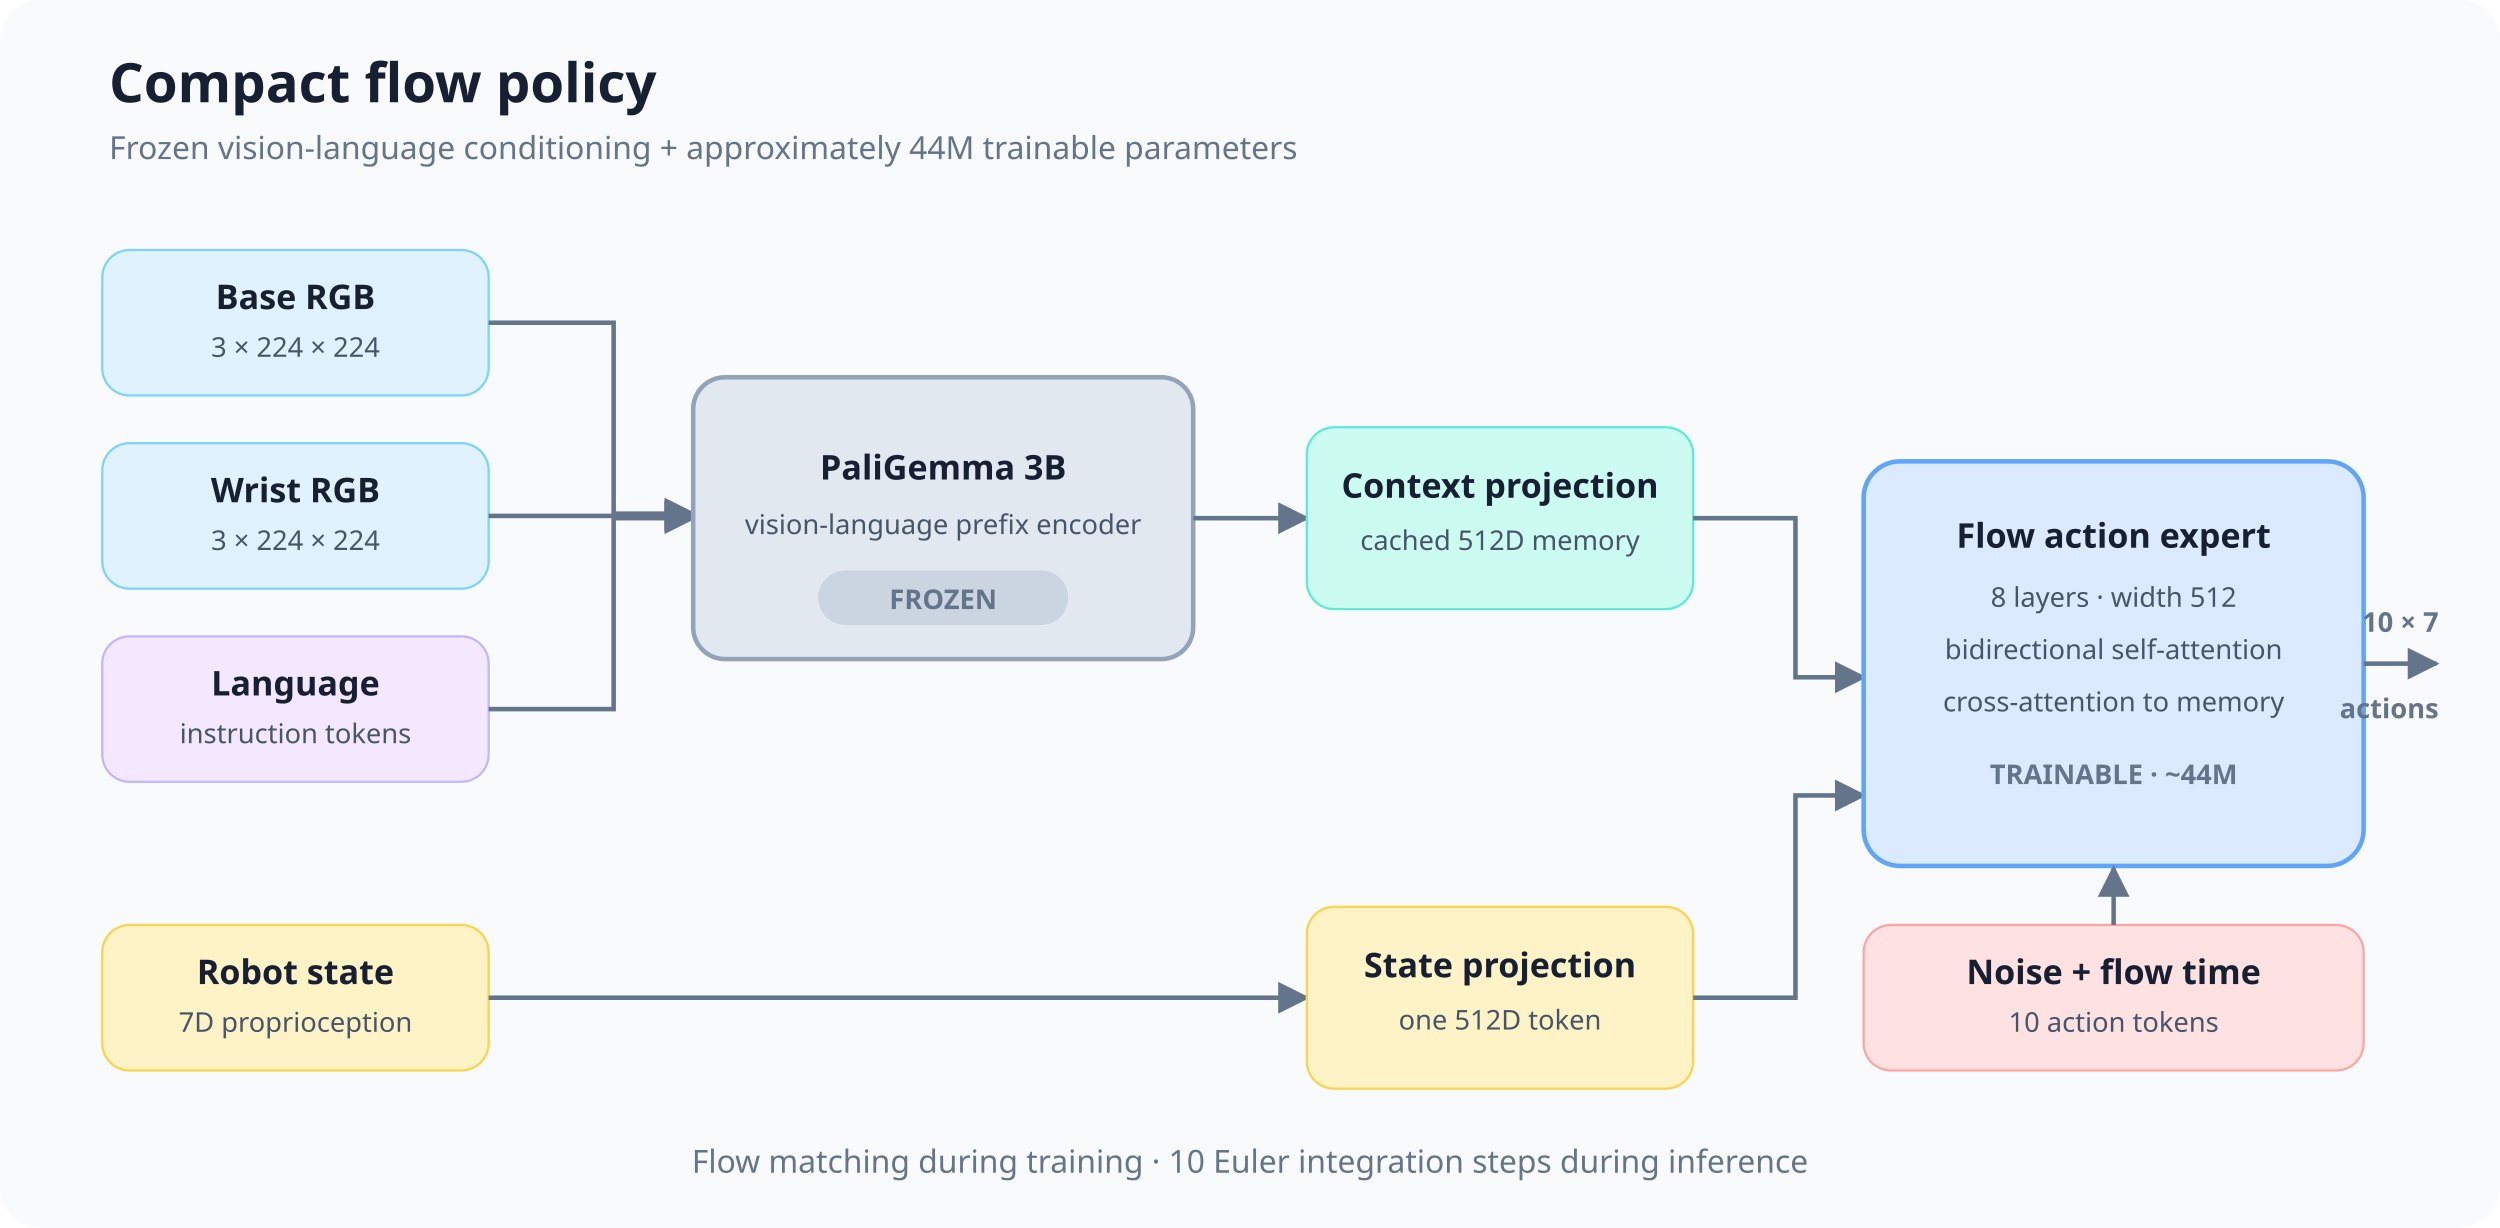
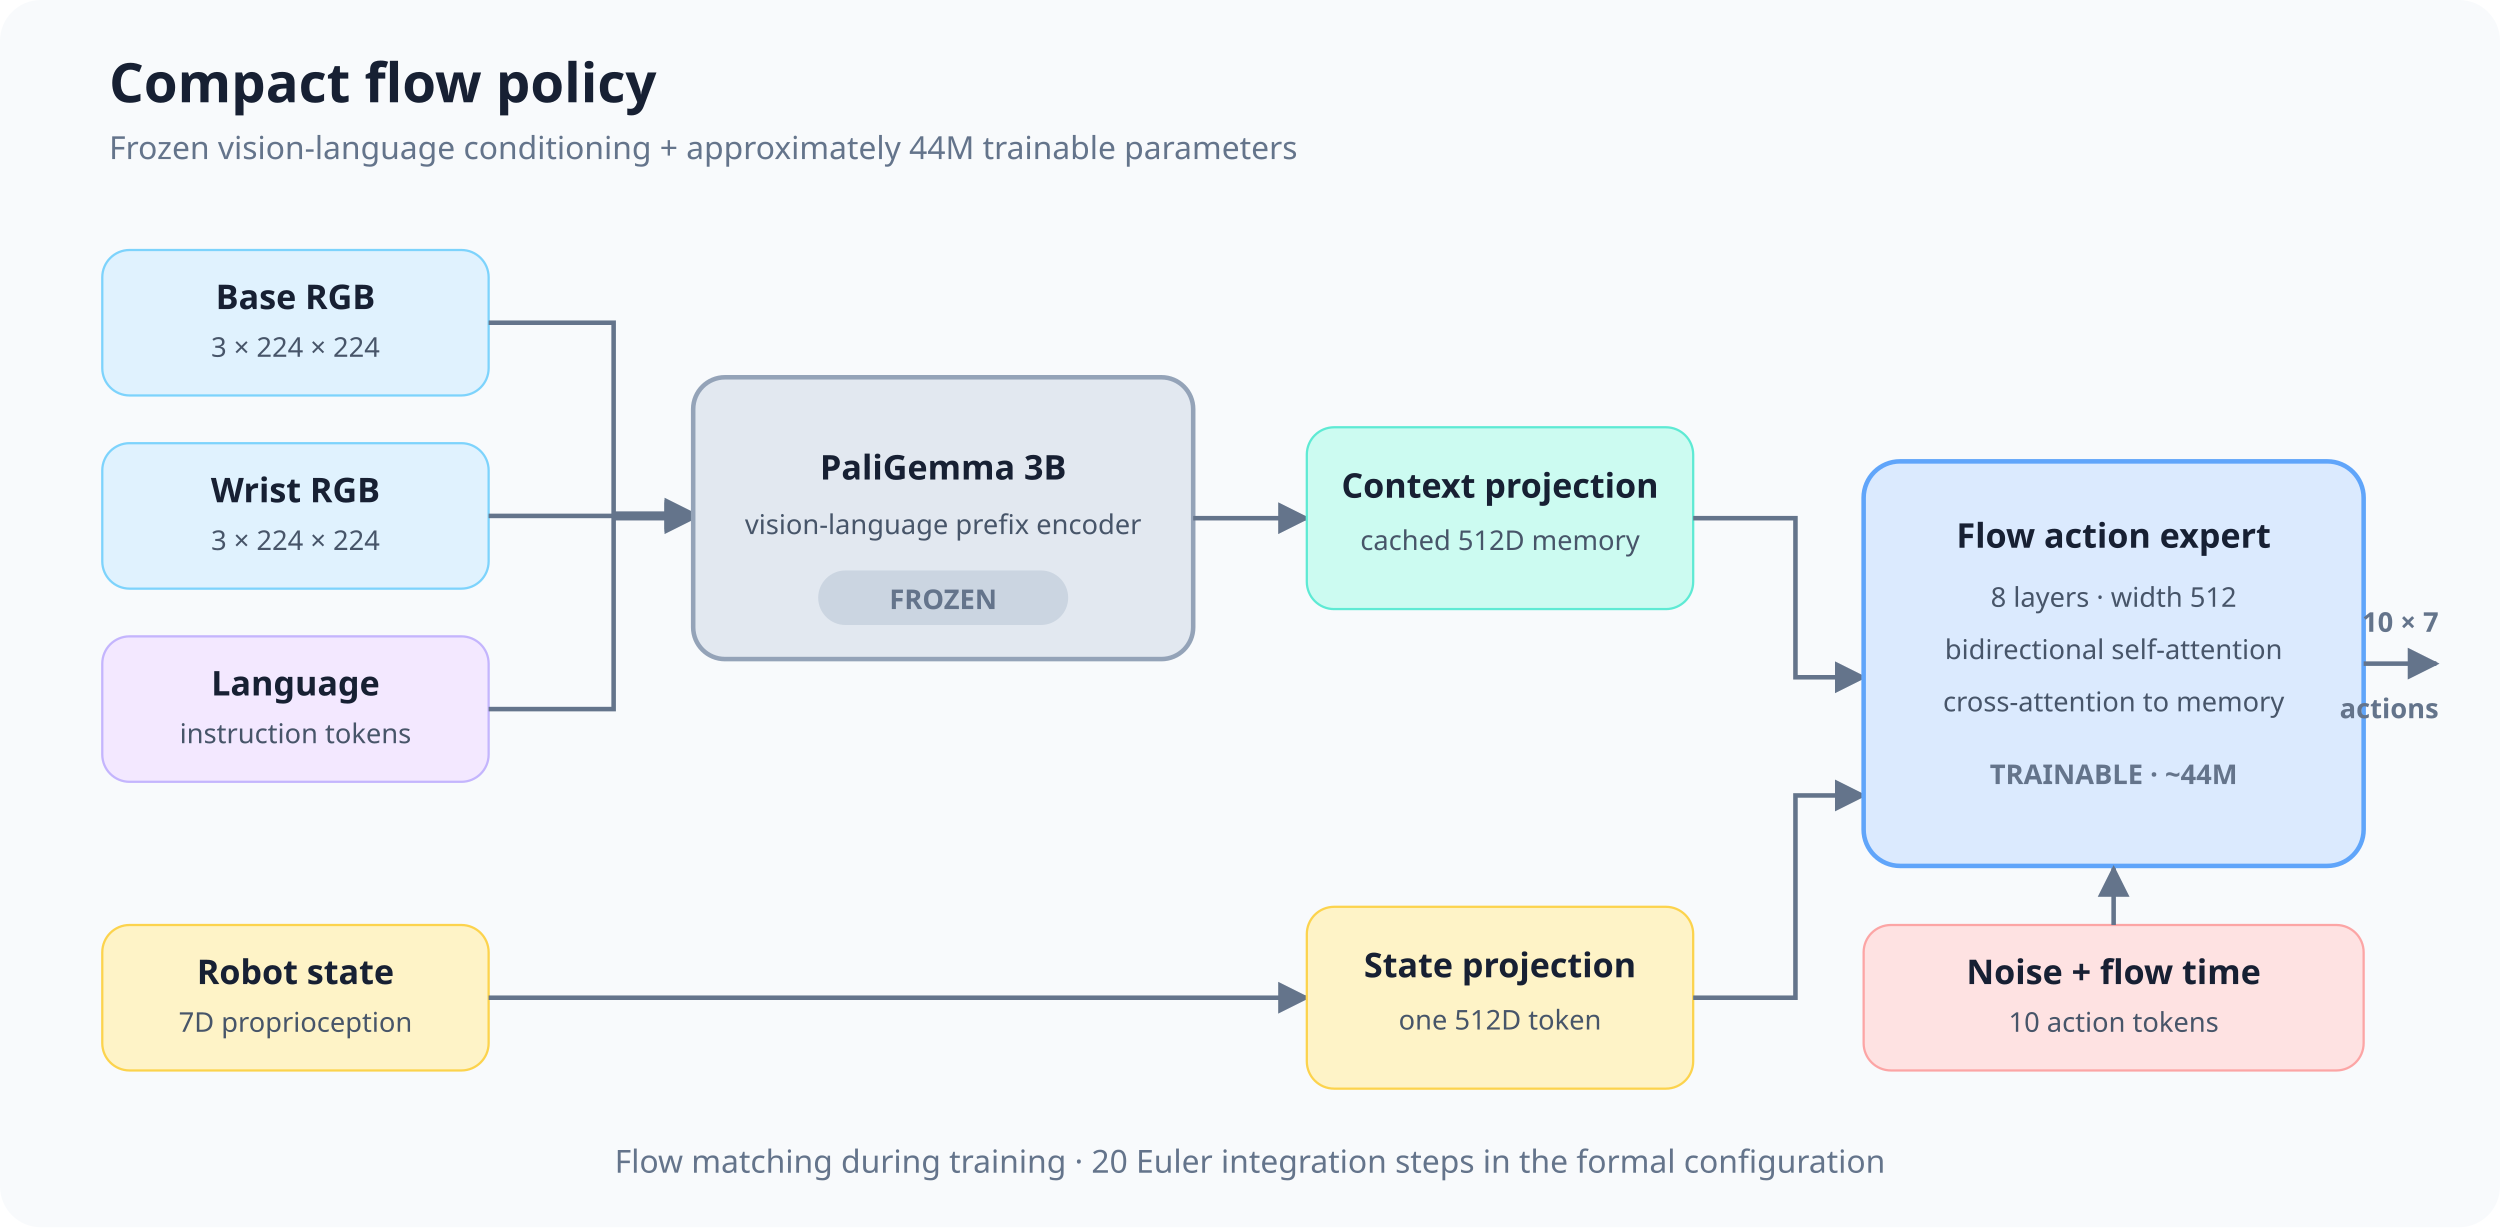
<svg xmlns="http://www.w3.org/2000/svg" width="1100" height="540" viewBox="0 0 1100 540" role="img" aria-labelledby="title desc">
  <defs>
    <marker id="arrow" viewBox="0 0 10 10" refX="9" refY="5" markerWidth="7" markerHeight="7" orient="auto-start-reverse">
      <path d="M 0 0 L 10 5 L 0 10 z" fill="#64748b" />
    </marker>
  </defs>
  <style>
    .title { font: 700 24px system-ui, sans-serif; fill: #172033; }
    .subtitle { font: 14px system-ui, sans-serif; fill: #64748b; }
    .box-title { font: 700 15px system-ui, sans-serif; fill: #172033; }
    .box-note { font: 12px system-ui, sans-serif; fill: #475569; }
    .small { font: 600 12px system-ui, sans-serif; fill: #64748b; }
    .line { stroke: #64748b; stroke-width: 2; fill: none; marker-end: url(#arrow); }
  </style>
  <rect width="1100" height="540" rx="18" fill="#f8fafc" />
  <text x="48" y="45" class="title">Compact flow policy</text>
  <text x="48" y="70" class="subtitle">Frozen vision-language conditioning + approximately 44M trainable parameters</text>
  <g>
    <rect x="45" y="110" width="170" height="64" rx="12" fill="#e0f2fe" stroke="#7dd3fc" />
    <text x="130" y="136" text-anchor="middle" class="box-title">Base RGB</text>
    <text x="130" y="157" text-anchor="middle" class="box-note">3 × 224 × 224</text>
    <rect x="45" y="195" width="170" height="64" rx="12" fill="#e0f2fe" stroke="#7dd3fc" />
    <text x="130" y="221" text-anchor="middle" class="box-title">Wrist RGB</text>
    <text x="130" y="242" text-anchor="middle" class="box-note">3 × 224 × 224</text>
    <rect x="45" y="280" width="170" height="64" rx="12" fill="#f3e8ff" stroke="#c4b5fd" />
    <text x="130" y="306" text-anchor="middle" class="box-title">Language</text>
    <text x="130" y="327" text-anchor="middle" class="box-note">instruction tokens</text>
    <rect x="45" y="407" width="170" height="64" rx="12" fill="#fef3c7" stroke="#fcd34d" />
    <text x="130" y="433" text-anchor="middle" class="box-title">Robot state</text>
    <text x="130" y="454" text-anchor="middle" class="box-note">7D proprioception</text>
  </g>
  <path d="M215 142 H270 V226 H305" class="line" />
  <path d="M215 227 H305" class="line" />
  <path d="M215 312 H270 V228 H305" class="line" />
  <rect x="305" y="166" width="220" height="124" rx="14" fill="#e2e8f0" stroke="#94a3b8" stroke-width="2" />
  <text x="415" y="211" text-anchor="middle" class="box-title">PaliGemma 3B</text>
  <text x="415" y="235" text-anchor="middle" class="box-note">vision-language prefix encoder</text>
  <rect x="360" y="251" width="110" height="24" rx="12" fill="#cbd5e1" />
  <text x="415" y="268" text-anchor="middle" class="small">FROZEN</text>
  <path d="M525 228 H575" class="line" />
  <rect x="575" y="188" width="170" height="80" rx="12" fill="#ccfbf1" stroke="#5eead4" />
  <text x="660" y="219" text-anchor="middle" class="box-title">Context projection</text>
  <text x="660" y="242" text-anchor="middle" class="box-note">cached 512D memory</text>
  <path d="M215 439 H575" class="line" />
  <rect x="575" y="399" width="170" height="80" rx="12" fill="#fef3c7" stroke="#fcd34d" />
  <text x="660" y="430" text-anchor="middle" class="box-title">State projection</text>
  <text x="660" y="453" text-anchor="middle" class="box-note">one 512D token</text>
  <path d="M745 228 H790 V298 H820" class="line" />
  <path d="M745 439 H790 V350 H820" class="line" />
  <rect x="820" y="203" width="220" height="178" rx="16" fill="#dbeafe" stroke="#60a5fa" stroke-width="2" />
  <text x="930" y="241" text-anchor="middle" class="box-title">Flow action expert</text>
  <text x="930" y="267" text-anchor="middle" class="box-note">8 layers · width 512</text>
  <text x="930" y="290" text-anchor="middle" class="box-note">bidirectional self-attention</text>
  <text x="930" y="313" text-anchor="middle" class="box-note">cross-attention to memory</text>
  <text x="930" y="345" text-anchor="middle" class="small">TRAINABLE · ~44M</text>
  <rect x="820" y="407" width="220" height="64" rx="12" fill="#fee2e2" stroke="#fca5a5" />
  <text x="930" y="433" text-anchor="middle" class="box-title">Noise + flow time</text>
  <text x="930" y="454" text-anchor="middle" class="box-note">10 action tokens</text>
  <path d="M930 407 V382" class="line" />
  <path d="M1040 292 H1072" class="line" />
  <text x="1073" y="278" text-anchor="end" class="small">10 × 7</text>
  <text x="1073" y="316" text-anchor="end" class="small">actions</text>
-   <text x="550" y="516" text-anchor="middle" class="subtitle">Flow matching during training · 10 Euler integration steps during inference</text>
+   <text x="550" y="516" text-anchor="middle" class="subtitle">Flow matching during training · 20 Euler integration steps in the formal configuration</text>
</svg>
